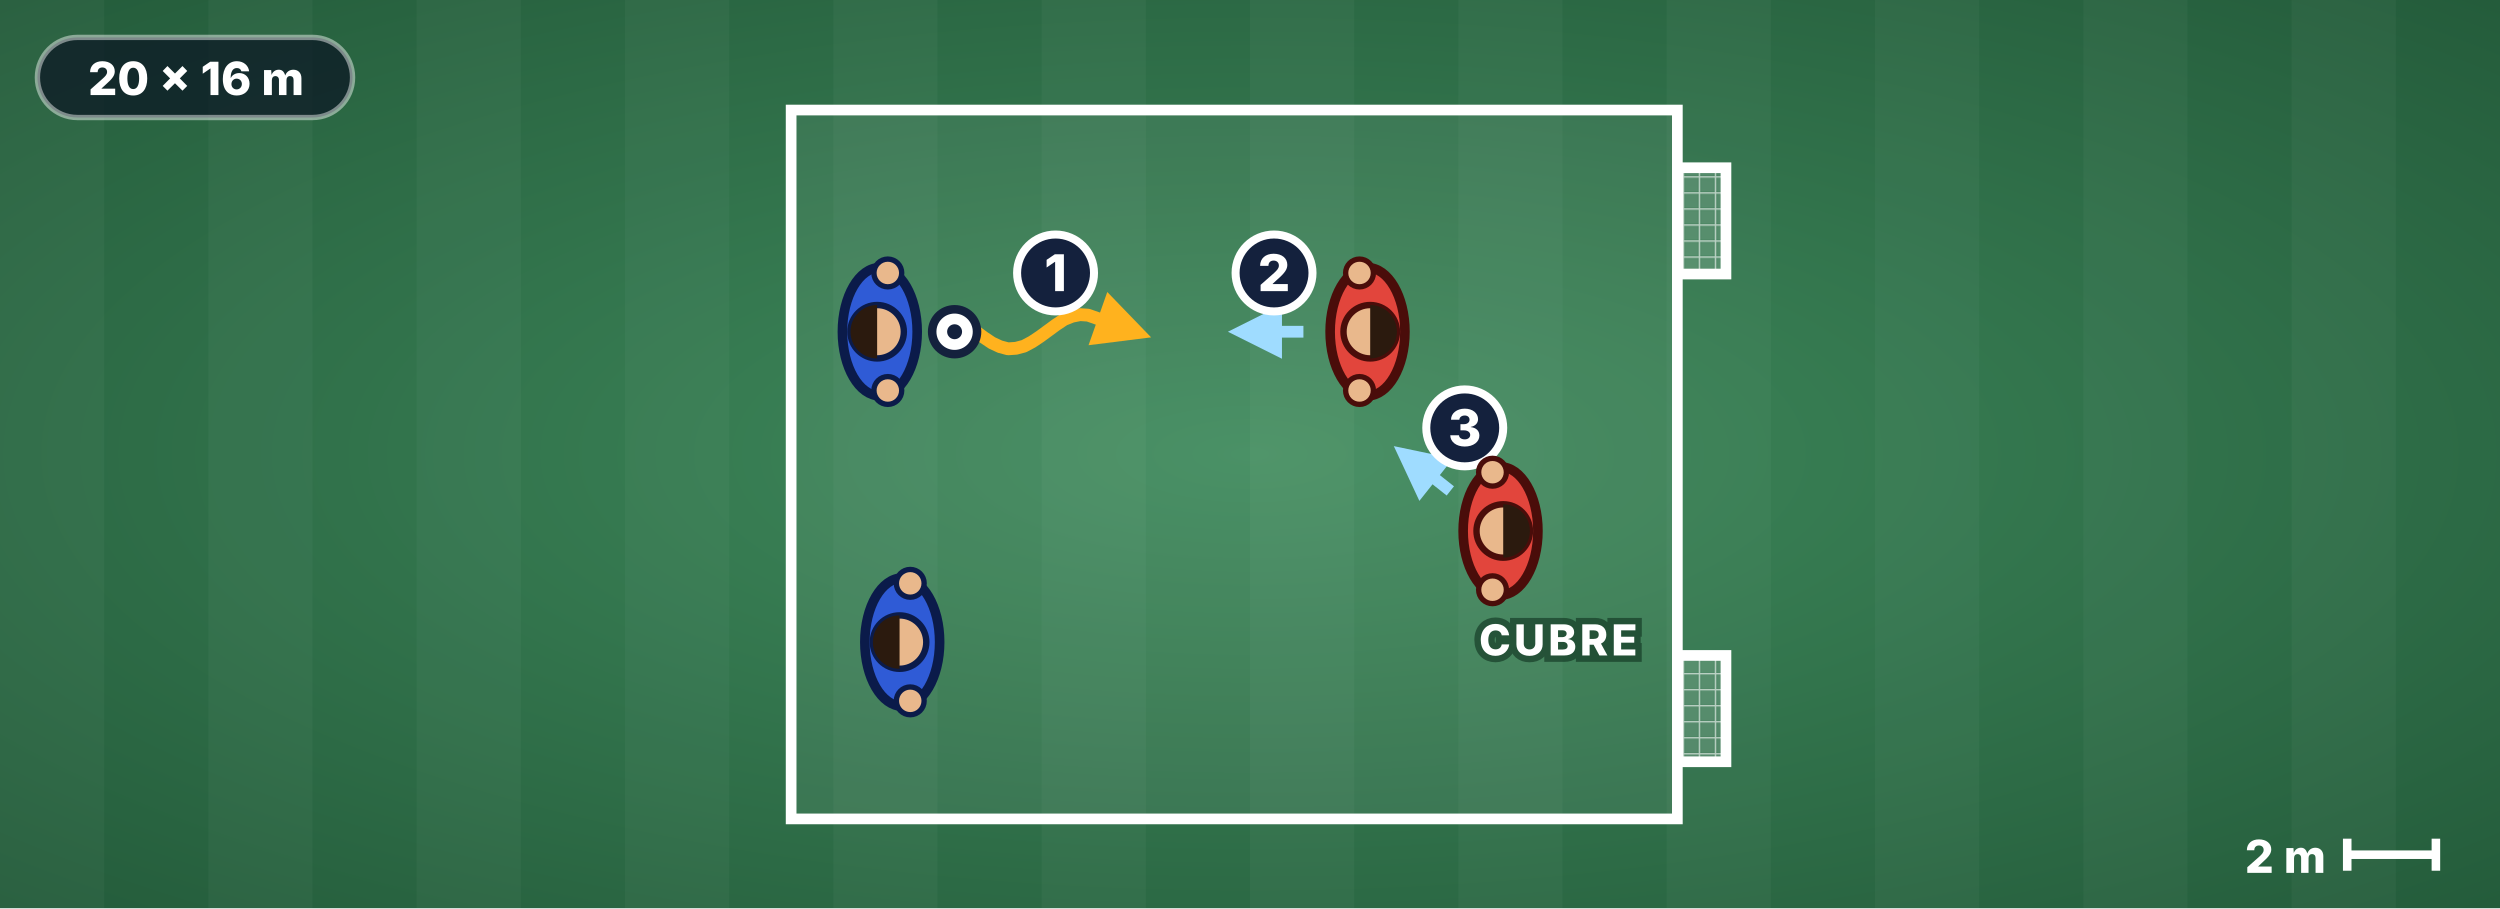
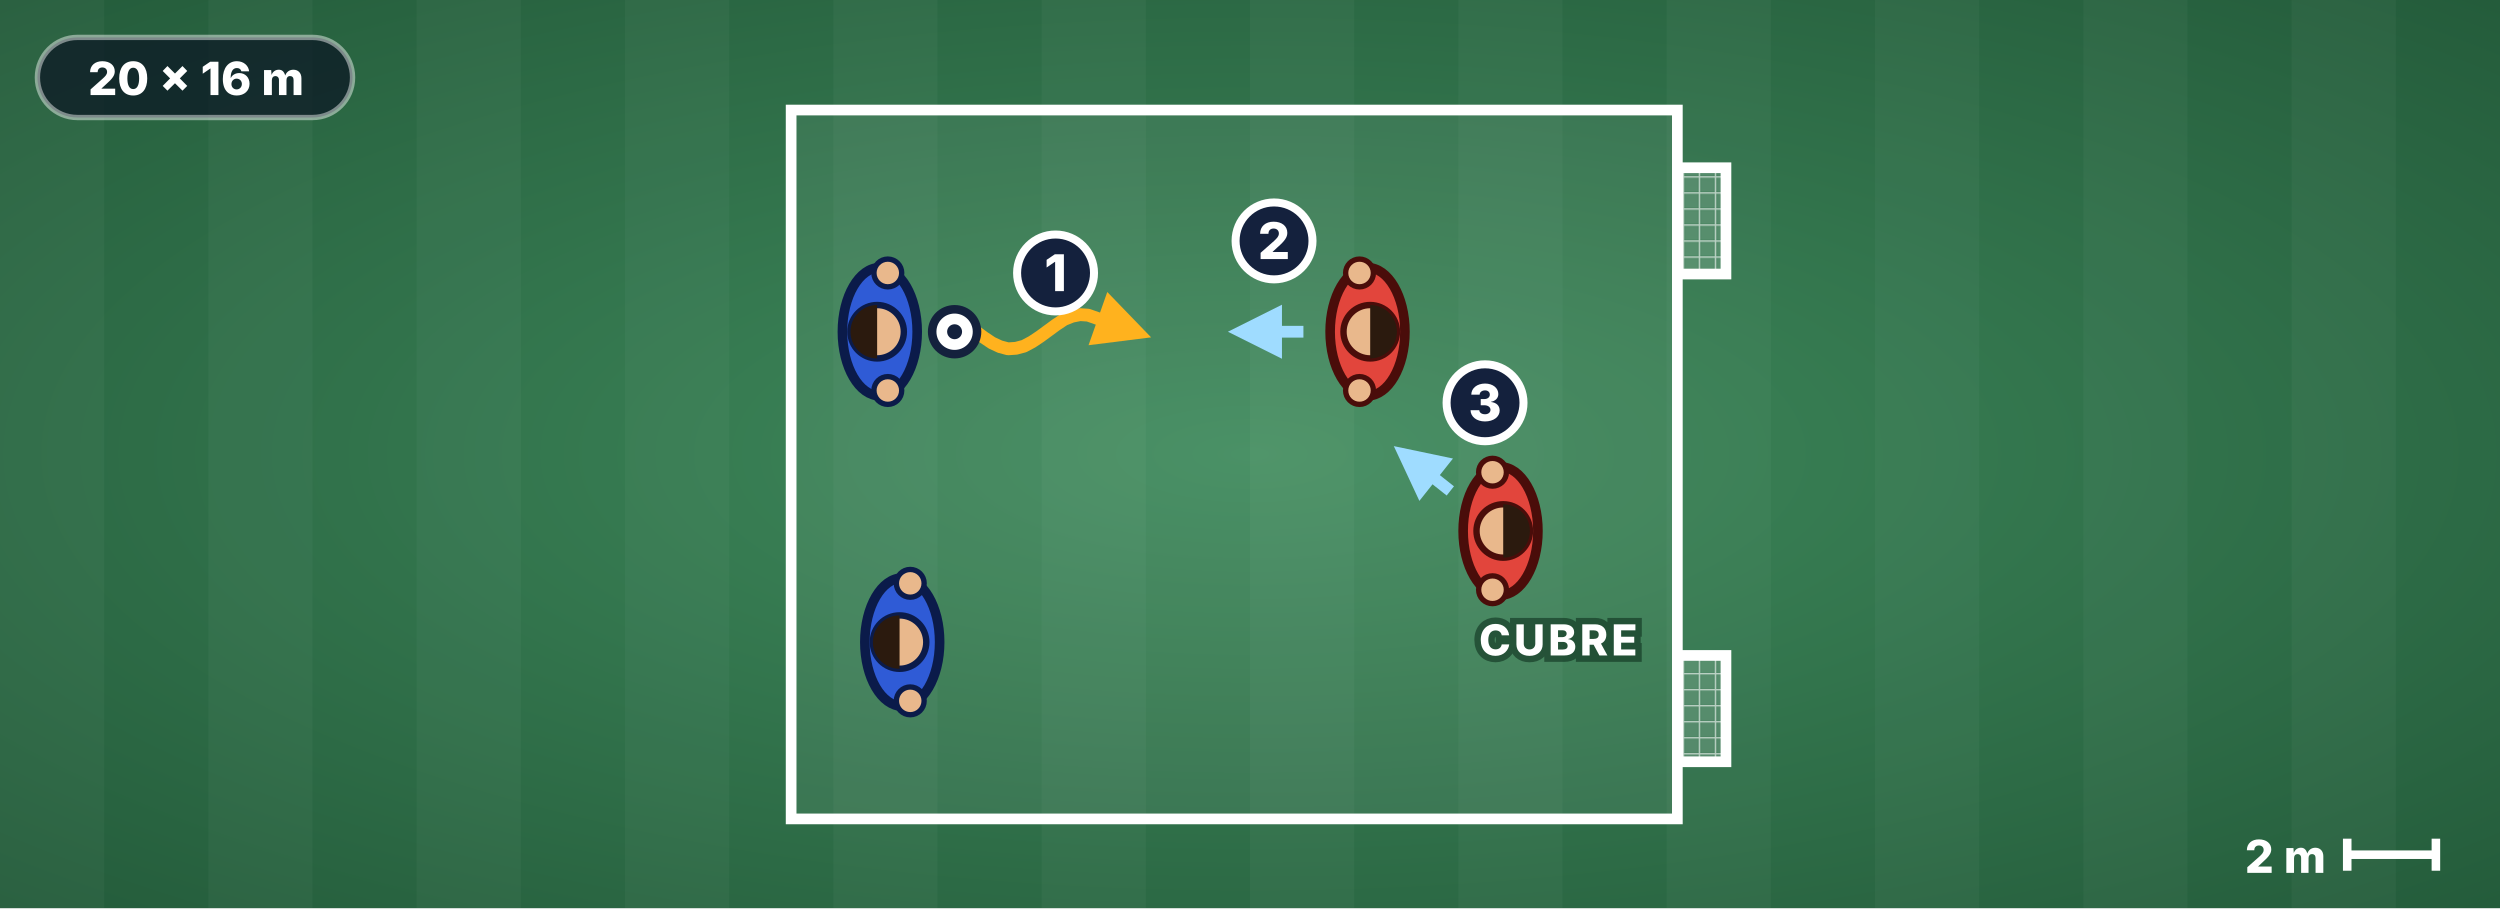
<svg xmlns="http://www.w3.org/2000/svg" viewBox="0 0 468 170" preserveAspectRatio="xMidYMid slice">
  <defs>
    <radialGradient id="g" cx="50%" cy="50%" r="70%">
      <stop offset="0" stop-color="#3f8a5c" />
      <stop offset="1" stop-color="#245c3b" />
    </radialGradient>
    <pattern id="hatch" width="6" height="6" patternUnits="userSpaceOnUse" patternTransform="rotate(45)">
      <rect width="6" height="6" fill="rgba(255,255,255,.10)" />
      <line x1="0" y1="0" x2="0" y2="6" stroke="rgba(255,255,255,.30)" stroke-width="1.6" />
    </pattern>
    <pattern id="net" width="3" height="3" patternUnits="userSpaceOnUse">
      <rect width="3" height="3" fill="rgba(255,255,255,.15)" />
      <path d="M0 0H3M0 0V3" stroke="rgba(255,255,255,.6)" stroke-width=".5" />
    </pattern>
    <marker id="ahW" viewBox="0 0 10 10" refX="7" refY="5" markerWidth="4.4" markerHeight="4.4" orient="auto">
      <path d="M0 0L10 5L0 10z" fill="#fff" />
    </marker>
    <marker id="ahB" viewBox="0 0 10 10" refX="7" refY="5" markerWidth="4.6" markerHeight="4.6" orient="auto">
      <path d="M0 0L10 5L0 10z" fill="#9fdcff" />
    </marker>
    <marker id="ahO" viewBox="0 0 10 10" refX="7" refY="5" markerWidth="4.4" markerHeight="4.4" orient="auto">
      <path d="M0 0L10 5L0 10z" fill="#ffb21e" />
    </marker>
  </defs>
  <rect width="468" height="170" fill="url(#g)" />
  <rect x="0.0" y="0" width="19.5" height="170" fill="rgba(255,255,255,.035)" />
  <rect x="39.0" y="0" width="19.5" height="170" fill="rgba(255,255,255,.035)" />
  <rect x="78.0" y="0" width="19.5" height="170" fill="rgba(255,255,255,.035)" />
  <rect x="117.0" y="0" width="19.5" height="170" fill="rgba(255,255,255,.035)" />
  <rect x="156.0" y="0" width="19.5" height="170" fill="rgba(255,255,255,.035)" />
  <rect x="195.0" y="0" width="19.5" height="170" fill="rgba(255,255,255,.035)" />
  <rect x="234.0" y="0" width="19.5" height="170" fill="rgba(255,255,255,.035)" />
  <rect x="273.0" y="0" width="19.5" height="170" fill="rgba(255,255,255,.035)" />
  <rect x="312.0" y="0" width="19.5" height="170" fill="rgba(255,255,255,.035)" />
  <rect x="351.0" y="0" width="19.5" height="170" fill="rgba(255,255,255,.035)" />
  <rect x="390.0" y="0" width="19.5" height="170" fill="rgba(255,255,255,.035)" />
  <rect x="429.0" y="0" width="19.5" height="170" fill="rgba(255,255,255,.035)" />
  <rect x="148.1" y="20.6" width="165.9" height="132.7" fill="rgba(255,255,255,.06)" stroke="#fff" stroke-width="2" />
  <rect x="314.1" y="31.4" width="9" height="19.9" fill="url(#net)" stroke="#fff" stroke-width="2" />
  <rect x="314.1" y="122.7" width="9" height="19.9" fill="url(#net)" stroke="#fff" stroke-width="2" />
  <polyline points="182.7,62.1 184.2,63.2 185.7,64.2 187.2,64.9 188.7,65.3 190.2,65.2 191.7,64.8 193.2,64.0 194.7,63.0 196.2,61.9 197.7,60.8 199.2,59.8 200.7,59.2 202.2,58.9 203.7,59.0 212.5,62.1" fill="none" stroke="#ffb21e" stroke-width="2.4" stroke-linejoin="round" marker-end="url(#ahO)" />
  <line x1="244.0" y1="62.1" x2="232.9" y2="62.1" stroke="#9fdcff" stroke-width="2.2" stroke-dasharray="5 4" marker-end="url(#ahB)" />
  <line x1="271.5" y1="91.9" x2="263.3" y2="85.4" stroke="#9fdcff" stroke-width="2.2" stroke-dasharray="5 4" marker-end="url(#ahB)" />
  <g>
    <circle cx="197.6" cy="51.1" r="7.2" fill="#14213d" stroke="#fff" stroke-width="1.5" />
    <text x="197.6" y="54.5" text-anchor="middle" font-family="Inter" font-weight="800" font-size="9.5" fill="#fff">1</text>
  </g>
  <g>
-     <circle cx="238.5" cy="51.1" r="7.2" fill="#14213d" stroke="#fff" stroke-width="1.5" />
-     <text x="238.5" y="54.5" text-anchor="middle" font-family="Inter" font-weight="800" font-size="9.5" fill="#fff">2</text>
+     <circle cx="238.5" cy="45.1" r="7.2" fill="#14213d" stroke="#fff" stroke-width="1.5" />
+     <text x="238.5" y="48.5" text-anchor="middle" font-family="Inter" font-weight="800" font-size="9.5" fill="#fff">2</text>
  </g>
  <g>
-     <circle cx="274.2" cy="80.1" r="7.2" fill="#14213d" stroke="#fff" stroke-width="1.5" />
-     <text x="274.2" y="83.5" text-anchor="middle" font-family="Inter" font-weight="800" font-size="9.5" fill="#fff">3</text>
+     <circle cx="278.0" cy="75.4" r="7.2" fill="#14213d" stroke="#fff" stroke-width="1.5" />
+     <text x="278.0" y="78.8" text-anchor="middle" font-family="Inter" font-weight="800" font-size="9.5" fill="#fff">3</text>
  </g>
  <g transform="translate(164.7,62.1) rotate(90)">
    <ellipse cx="0" cy="0" rx="12" ry="7" fill="#2f5bd6" stroke="#0b1b4a" stroke-width="1.8" />
    <circle cx="-11" cy="-1.5" r="2.6" fill="#e9b88c" stroke="#0b1b4a" stroke-width="1" />
    <circle cx="11" cy="-1.5" r="2.6" fill="#e9b88c" stroke="#0b1b4a" stroke-width="1" />
    <circle cx="0" cy="0.5" r="5" fill="#e9b88c" stroke="#0b1b4a" stroke-width="1.2" />
    <path d="M-5 0.5 A5 5 0 0 0 5 0.5 Z" fill="#2b1a0e" />
  </g>
  <circle cx="178.7" cy="62.1" r="4.2" fill="#fff" stroke="#14213d" stroke-width="1.6" />
  <circle cx="178.7" cy="62.1" r="1.4" fill="#14213d" />
  <g transform="translate(168.9,120.2) rotate(90)">
    <ellipse cx="0" cy="0" rx="12" ry="7" fill="#2f5bd6" stroke="#0b1b4a" stroke-width="1.8" />
    <circle cx="-11" cy="-1.5" r="2.6" fill="#e9b88c" stroke="#0b1b4a" stroke-width="1" />
    <circle cx="11" cy="-1.5" r="2.6" fill="#e9b88c" stroke="#0b1b4a" stroke-width="1" />
    <circle cx="0" cy="0.5" r="5" fill="#e9b88c" stroke="#0b1b4a" stroke-width="1.2" />
    <path d="M-5 0.5 A5 5 0 0 0 5 0.5 Z" fill="#2b1a0e" />
  </g>
  <g transform="translate(256.0,62.1) rotate(270)">
    <ellipse cx="0" cy="0" rx="12" ry="7" fill="#e2453c" stroke="#4a0d0a" stroke-width="1.8" />
    <circle cx="-11" cy="-1.5" r="2.6" fill="#e9b88c" stroke="#4a0d0a" stroke-width="1" />
    <circle cx="11" cy="-1.5" r="2.6" fill="#e9b88c" stroke="#4a0d0a" stroke-width="1" />
    <circle cx="0" cy="0.5" r="5" fill="#e9b88c" stroke="#4a0d0a" stroke-width="1.2" />
    <path d="M-5 0.5 A5 5 0 0 0 5 0.5 Z" fill="#2b1a0e" />
  </g>
  <g transform="translate(280.9,99.4) rotate(270)">
    <ellipse cx="0" cy="0" rx="12" ry="7" fill="#e2453c" stroke="#4a0d0a" stroke-width="1.8" />
    <circle cx="-11" cy="-1.5" r="2.6" fill="#e9b88c" stroke="#4a0d0a" stroke-width="1" />
    <circle cx="11" cy="-1.5" r="2.6" fill="#e9b88c" stroke="#4a0d0a" stroke-width="1" />
    <circle cx="0" cy="0.5" r="5" fill="#e9b88c" stroke="#4a0d0a" stroke-width="1.2" />
    <path d="M-5 0.5 A5 5 0 0 0 5 0.5 Z" fill="#2b1a0e" />
  </g>
  <text x="291.7" y="122.7" text-anchor="middle" font-family="Inter" font-weight="800" font-size="8" letter-spacing=".6" fill="#fff" paint-order="stroke" stroke="rgba(10,40,25,.55)" stroke-width="2.4">CUBRE</text>
  <rect x="7" y="7" width="59" height="15" rx="7.5" fill="rgba(10,20,35,.72)" stroke="rgba(255,255,255,.45)" />
  <text x="36.7" y="17.8" text-anchor="middle" font-family="Inter" font-weight="800" font-size="8.6" fill="#fff">20 × 16 m</text>
  <text x="435.4" y="163.4" text-anchor="end" font-family="Inter" font-weight="800" font-size="8.5" fill="#fff">2 m</text>
  <path d="M439.4 157.0 V163.0 M439.4 160.0 H456.0 M456.0 157.0 V163.0" stroke="#fff" stroke-width="1.6" />
</svg>
